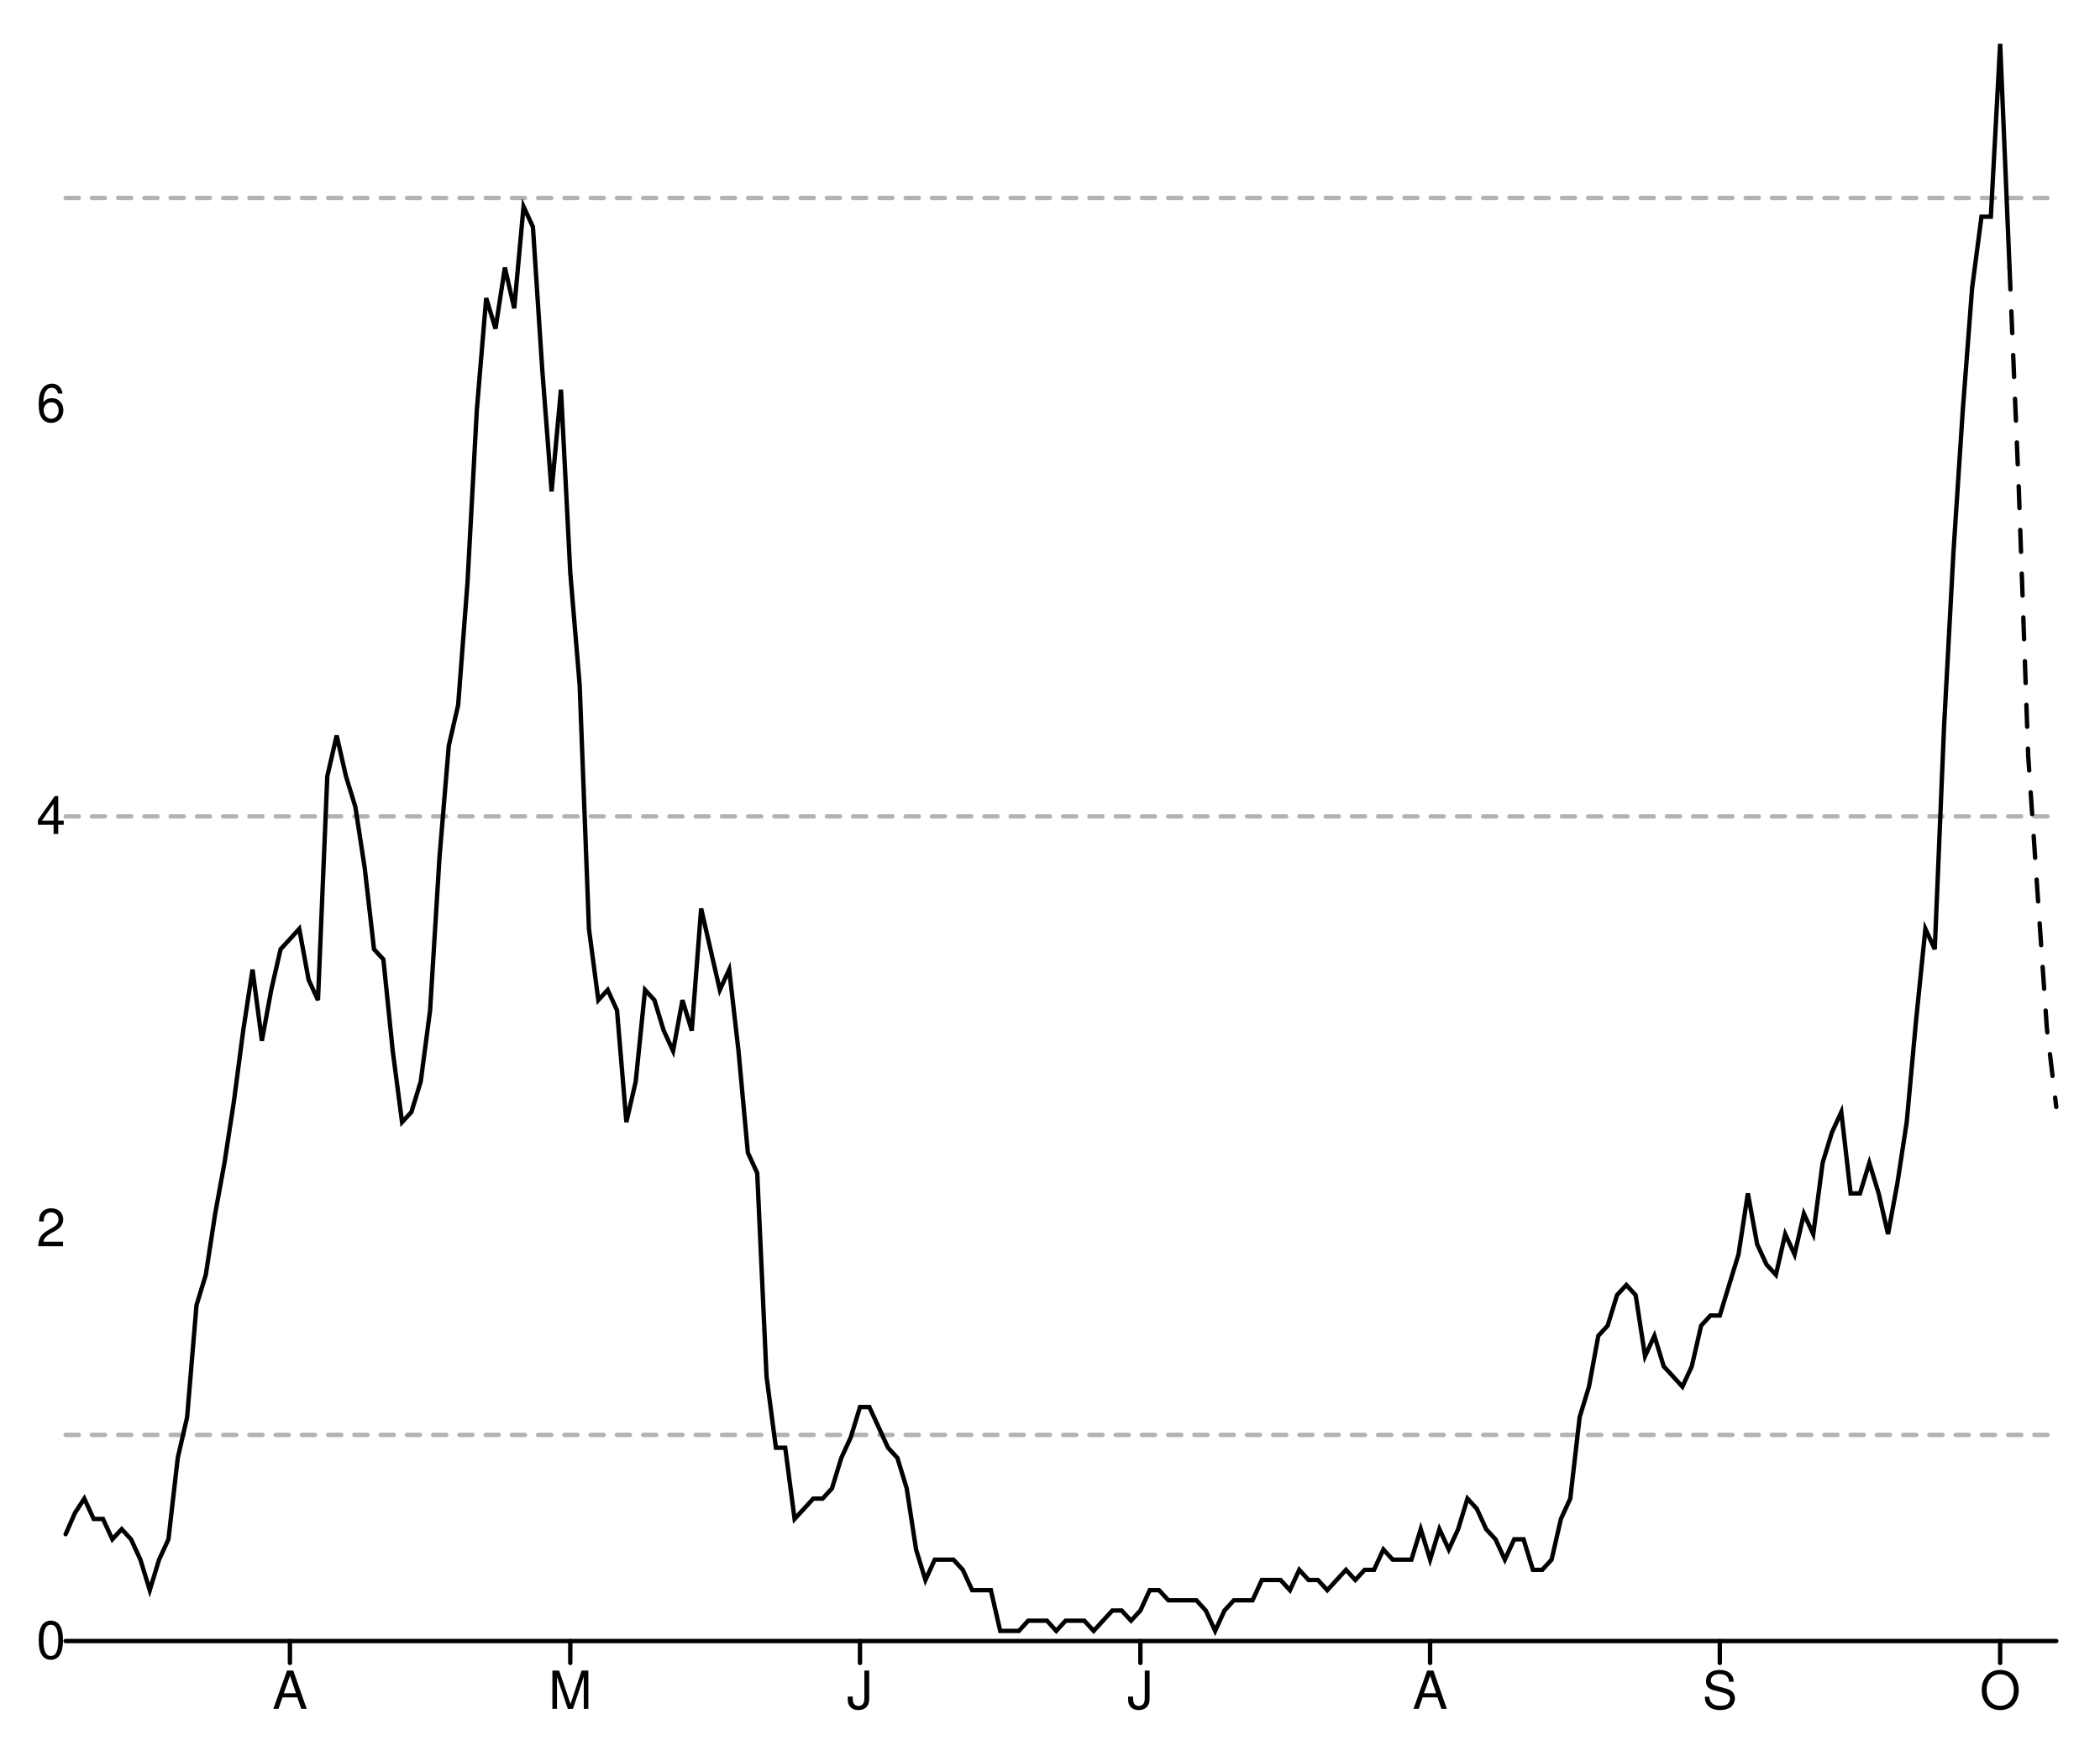
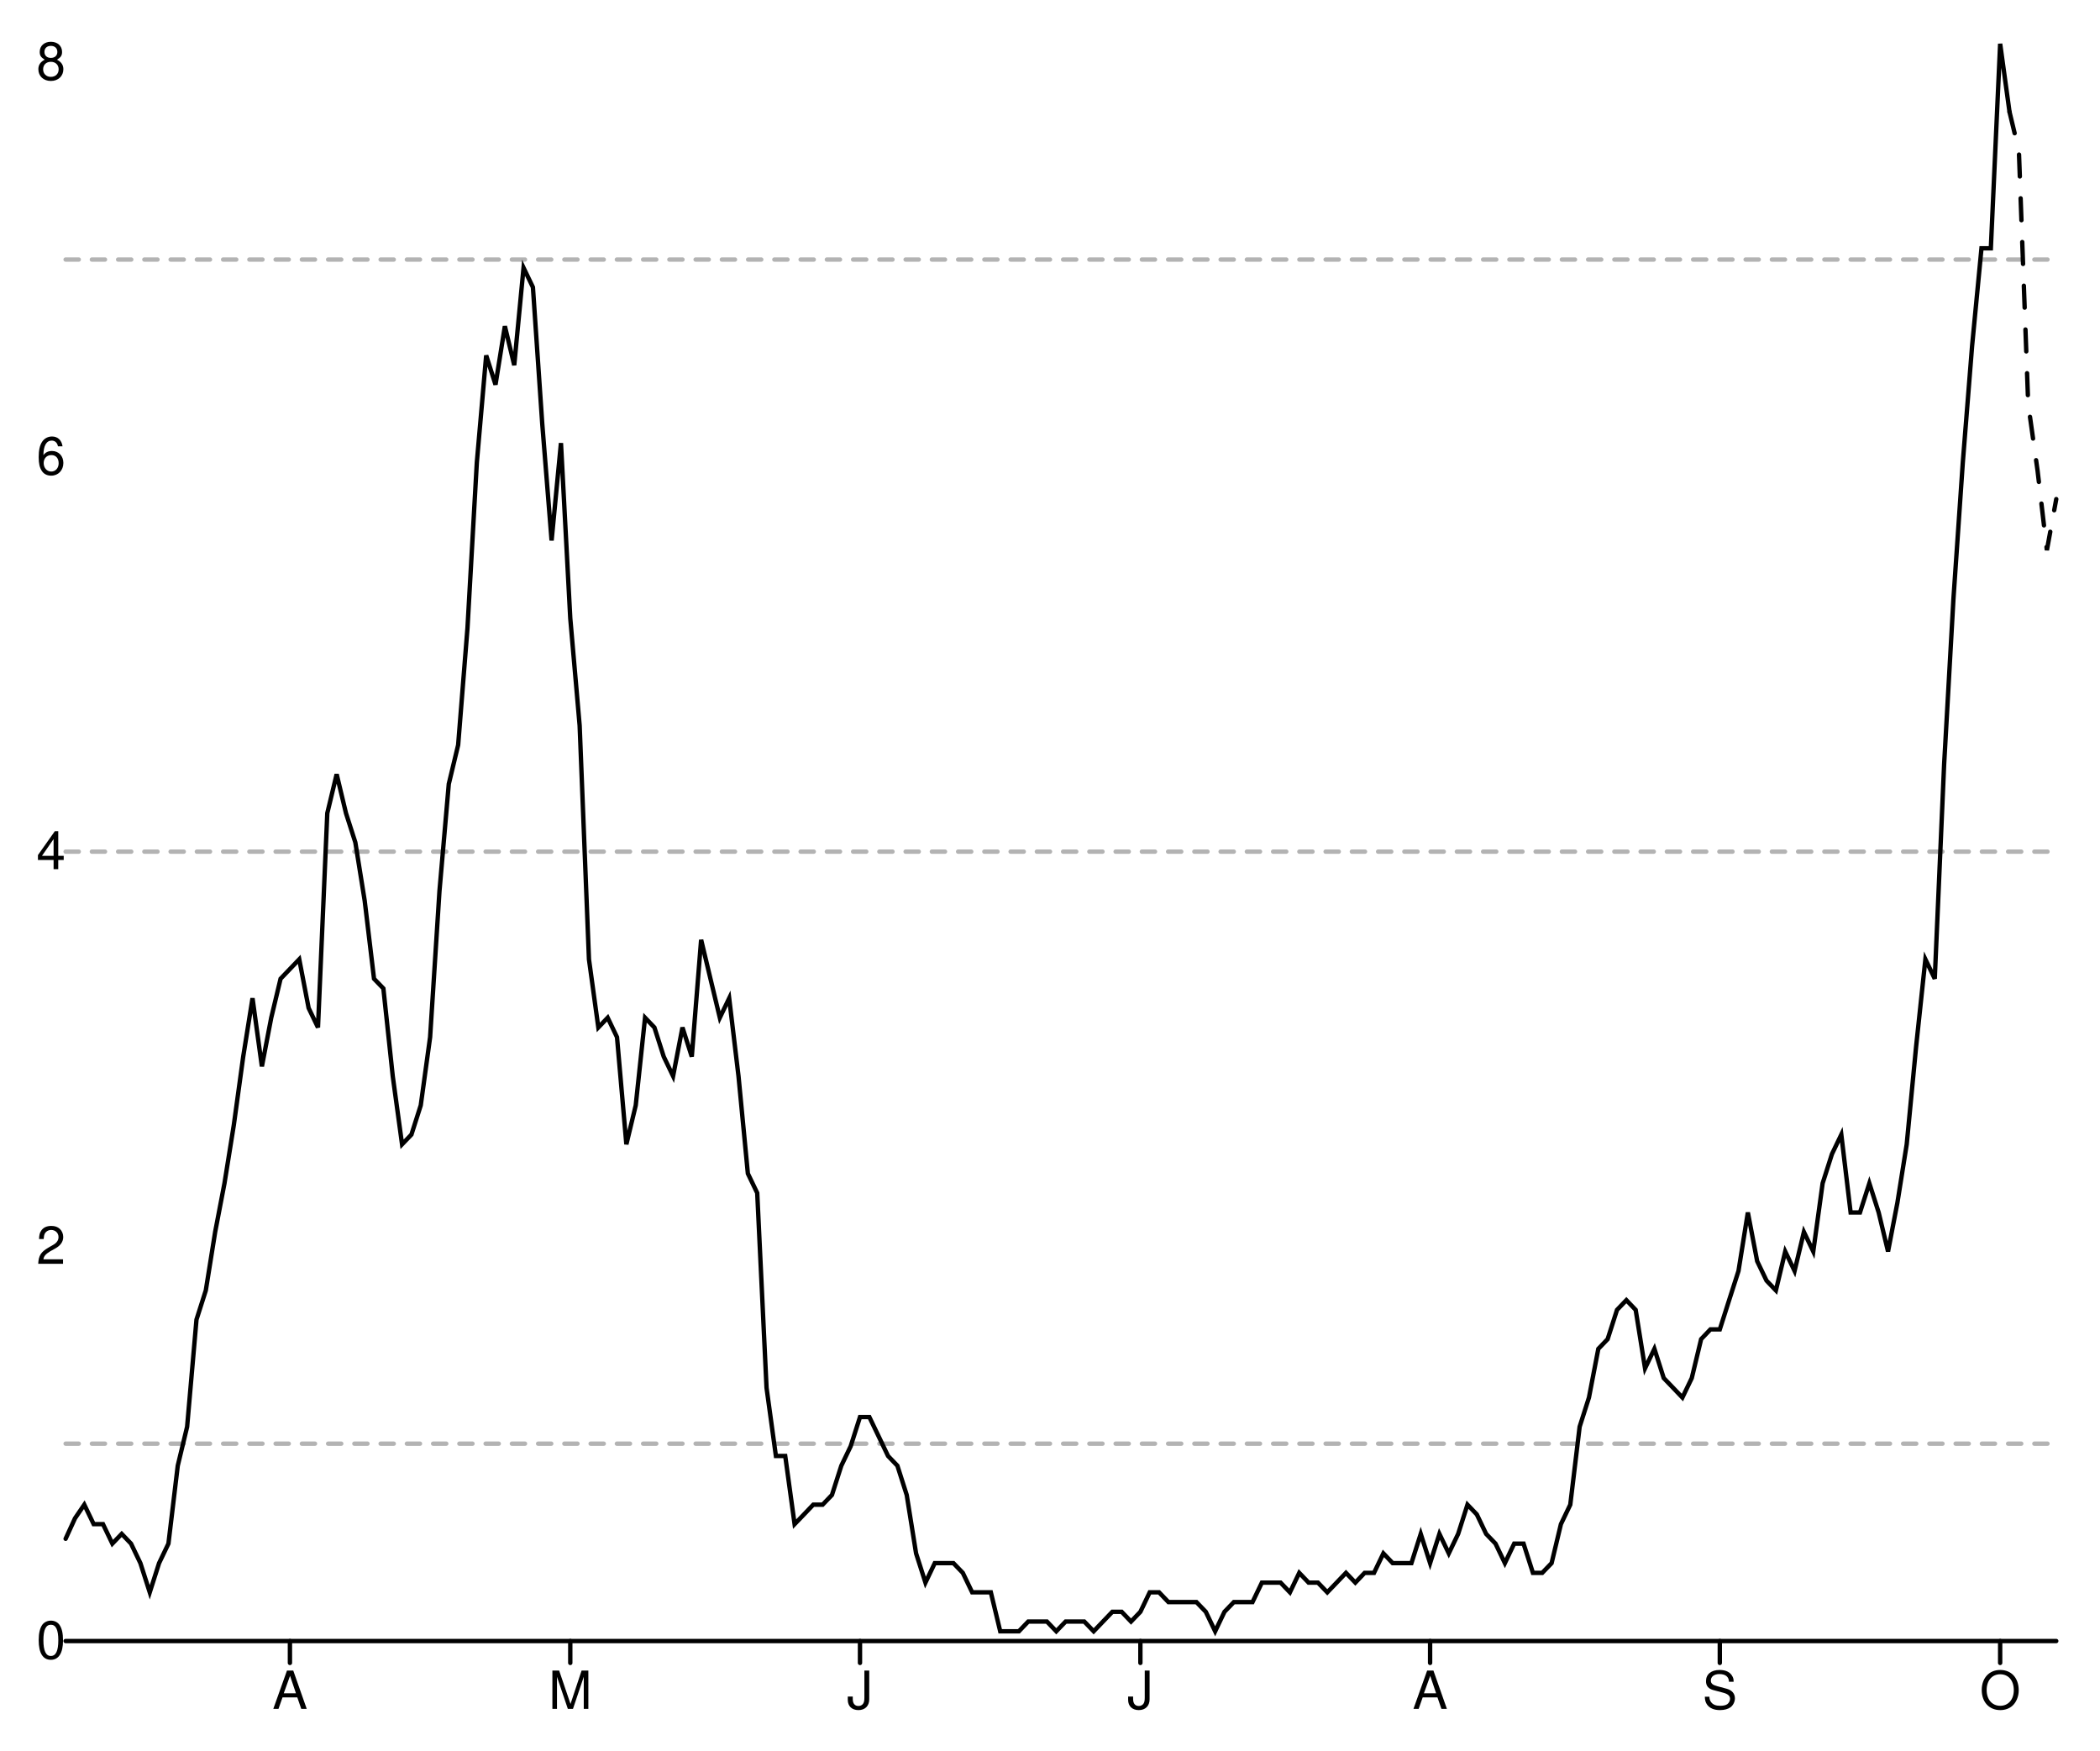
<svg xmlns="http://www.w3.org/2000/svg" width="480" height="400" viewBox="0 0 480 400" style="overflow:display" preserveAspectRatio="xMinYMin meet" overflow="visible">
  <defs>
    <style>
	.data-series path.line { fill-opacity: 0; stroke: black; }
	.data-series path.line.dotted { stroke-dasharray: 12 20 }
	.data-series circle { display: none; }
	.data-series:hover path.line, .data-series.on path.line { stroke-width: 1; }
	.data-series:hover circle, .data-series.on circle { display: inline; }
	.data-series circle:hover, .data-series circle.on { r: 1px!important; }
	.graph-grid { font-family: "Helvetica Neue",Helvetica,Arial,"Lucida Grande",sans-serif; }
	.graph-grid line { stroke: black; stroke-width: 1; stroke-linecap: round; }
	.graph-grid.graph-grid-x text { text-anchor: middle; dominant-baseline: hanging; transform: translateY(10px); }
	.graph-grid.graph-grid-y text { text-anchor: end; dominant-baseline: middle; transform: translateX(-10px); }
	</style>
  </defs>
  <g class="graph-grid graph-grid-y">
    <line x1="15.00" y1="375.00" x2="470.00" y2="375.00" data-left="15" />
    <text x="25" y="375" text-anchor="end">0</text>
-     <text x="25" y="280.781" text-anchor="end">2</text>
-     <text x="25" y="186.563" text-anchor="end">4</text>
-     <text x="25" y="92.344" text-anchor="end">6</text>
+     <text x="25" y="284.803" text-anchor="end">2</text>
+     <text x="25" y="194.606" text-anchor="end">4</text>
+     <text x="25" y="104.409" text-anchor="end">6</text>
+     <text x="25" y="14.212" text-anchor="end">8</text>
    <text style="text-anchor:middle;dominant-baseline:hanging;font-weight:bold;transform: translateY(192.5px) rotate(-90deg);" />
  </g>
  <g class="graph-grid graph-grid-x">
    <line class="tick" x1="66.27" y1="375.00" x2="66.27" y2="380.00" />
    <text x="66.268" y="375" text-anchor="middle">A</text>
    <line class="tick" x1="130.35" y1="375.00" x2="130.35" y2="380.00" />
    <text x="130.352" y="375" text-anchor="middle">M</text>
    <line class="tick" x1="196.57" y1="375.00" x2="196.57" y2="380.00" />
    <text x="196.573" y="375" text-anchor="middle">J</text>
    <line class="tick" x1="260.66" y1="375.00" x2="260.66" y2="380.00" />
    <text x="260.657" y="375" text-anchor="middle">J</text>
    <line class="tick" x1="326.88" y1="375.00" x2="326.88" y2="380.00" />
    <text x="326.878" y="375" text-anchor="middle">A</text>
    <line class="tick" x1="393.10" y1="375.00" x2="393.10" y2="380.00" />
    <text x="393.099" y="375" text-anchor="middle">S</text>
    <line class="tick" x1="457.18" y1="375.00" x2="457.18" y2="380.00" />
    <text x="457.183" y="375" text-anchor="middle">O</text>
    <text style="text-anchor:middle;dominant-baseline:hanging;font-weight:bold;transform: translateY(192.5px) rotate(-90deg);" />
  </g>
  <g data-series="widespread" class="data-series">
-     <path d="M 15.00,45.23L 470.00,45.23" id="E06000025-level-0" class="line" stroke-width="1" stroke-linecap="round" stroke-dasharray="3,3" fill-opacity="0.3" opacity="0.3" />
+     <path d="M 15.00,59.31L 470.00,59.31" id="E06000025-level-0" class="line" stroke-width="1" stroke-linecap="round" stroke-dasharray="3,3" fill-opacity="0.3" opacity="0.3" />
  </g>
  <g data-series="substantial" class="data-series">
-     <path d="M 15.00,186.56L 470.00,186.56" id="E06000025-level-1" class="line" stroke-width="1" stroke-linecap="round" stroke-dasharray="3,3" fill-opacity="0.3" opacity="0.3" />
+     <path d="M 15.00,194.61L 470.00,194.61" id="E06000025-level-1" class="line" stroke-width="1" stroke-linecap="round" stroke-dasharray="3,3" fill-opacity="0.3" opacity="0.3" />
  </g>
  <g data-series="moderate" class="data-series">
-     <path d="M 15.00,327.89L 470.00,327.89" id="E06000025-level-2" class="line" stroke-width="1" stroke-linecap="round" stroke-dasharray="3,3" fill-opacity="0.3" opacity="0.3" />
+     <path d="M 15.00,329.90L 470.00,329.90" id="E06000025-level-2" class="line" stroke-width="1" stroke-linecap="round" stroke-dasharray="3,3" fill-opacity="0.3" opacity="0.3" />
  </g>
  <g data-series="new-cases" class="data-series">
-     <path d="M 15.00,350.59L 17.14,345.71L 19.27,342.45L 21.41,347.10L 23.54,347.10L 25.68,351.75L 27.82,349.43L 29.95,351.75L 32.09,356.40L 34.23,363.38L 36.36,356.40L 38.50,351.75L 40.63,333.15L 42.77,323.85L 44.91,298.28L 47.04,291.31L 49.18,277.36L 51.31,265.73L 53.45,251.78L 55.59,235.51L 57.72,221.56L 59.86,237.83L 62.00,226.21L 64.13,216.91L 66.27,214.59L 68.40,212.26L 70.54,223.89L 72.68,228.54L 74.81,177.39L 76.95,168.09L 79.08,177.39L 81.22,184.36L 83.36,198.31L 85.49,216.91L 87.63,219.24L 89.77,240.16L 91.90,256.43L 94.04,254.11L 96.17,247.13L 98.31,230.86L 100.45,195.99L 102.58,170.41L 104.72,161.11L 106.85,133.22L 108.99,93.69L 111.13,68.12L 113.26,75.10L 115.40,61.15L 117.54,70.45L 119.67,47.20L 121.81,51.85L 123.94,84.39L 126.08,112.29L 128.22,89.04L 130.35,130.89L 132.49,156.46L 134.62,212.26L 136.76,228.54L 138.90,226.21L 141.03,230.86L 143.17,256.43L 145.31,247.13L 147.44,226.21L 149.58,228.54L 151.71,235.51L 153.85,240.16L 155.99,228.54L 158.12,235.51L 160.26,207.61L 162.39,216.91L 164.53,226.21L 166.67,221.56L 168.80,240.16L 170.94,263.41L 173.08,268.06L 175.21,314.55L 177.35,330.83L 179.48,330.83L 181.62,347.10L 183.76,344.78L 185.89,342.45L 188.03,342.45L 190.16,340.13L 192.30,333.15L 194.44,328.50L 196.57,321.53L 198.71,321.53L 200.85,326.18L 202.98,330.83L 205.12,333.15L 207.25,340.13L 209.39,354.08L 211.53,361.05L 213.66,356.40L 215.80,356.40L 217.93,356.40L 220.07,358.73L 222.21,363.38L 224.34,363.38L 226.48,363.38L 228.62,372.68L 230.75,372.68L 232.89,372.68L 235.02,370.35L 237.16,370.35L 239.30,370.35L 241.43,372.68L 243.57,370.35L 245.70,370.35L 247.84,370.35L 249.98,372.68L 252.11,370.35L 254.25,368.03L 256.38,368.03L 258.52,370.35L 260.66,368.03L 262.79,363.38L 264.93,363.38L 267.07,365.70L 269.20,365.70L 271.34,365.70L 273.47,365.70L 275.61,368.03L 277.75,372.68L 279.88,368.03L 282.02,365.70L 284.15,365.70L 286.29,365.70L 288.43,361.05L 290.56,361.05L 292.70,361.05L 294.84,363.38L 296.97,358.73L 299.11,361.05L 301.24,361.05L 303.38,363.38L 305.52,361.05L 307.65,358.73L 309.79,361.05L 311.92,358.73L 314.06,358.73L 316.20,354.08L 318.33,356.40L 320.47,356.40L 322.61,356.40L 324.74,349.43L 326.88,356.40L 329.01,349.43L 331.15,354.08L 333.29,349.43L 335.42,342.45L 337.56,344.78L 339.69,349.43L 341.83,351.75L 343.97,356.40L 346.10,351.75L 348.24,351.75L 350.38,358.73L 352.51,358.73L 354.65,356.40L 356.78,347.10L 358.92,342.45L 361.06,323.85L 363.19,316.88L 365.33,305.25L 367.46,302.93L 369.60,295.96L 371.74,293.63L 373.87,295.96L 376.01,309.90L 378.15,305.25L 380.28,312.23L 382.42,314.55L 384.55,316.88L 386.69,312.23L 388.83,302.93L 390.96,300.61L 393.10,300.61L 395.23,293.63L 397.37,286.66L 399.51,272.71L 401.64,284.33L 403.78,288.98L 405.92,291.31L 408.05,282.01L 410.19,286.66L 412.32,277.36L 414.46,282.01L 416.60,265.73L 418.73,258.76L 420.87,254.11L 423.00,272.71L 425.14,272.71L 427.28,265.73L 429.41,272.71L 431.55,282.01L 433.69,270.38L 435.82,256.43L 437.96,233.18L 440.09,212.26L 442.23,216.91L 444.37,165.76L 446.50,126.24L 448.64,93.69L 450.77,65.80L 452.91,49.52L 455.05,49.52L 457.18,10.00L 459.32,61.15" id="New cases" class="line" stroke-width="1" stroke-linecap="round" />
+     <path d="M 15.00,351.63L 17.14,346.96L 19.27,343.84L 21.41,348.29L 23.54,348.29L 25.68,352.74L 27.82,350.52L 29.95,352.74L 32.09,357.20L 34.23,363.87L 36.36,357.20L 38.50,352.74L 40.63,334.94L 42.77,326.04L 44.91,301.55L 47.04,294.88L 49.18,281.52L 51.31,270.40L 53.45,257.04L 55.59,241.46L 57.72,228.11L 59.86,243.69L 62.00,232.56L 64.13,223.66L 66.27,221.43L 68.40,219.21L 70.54,230.34L 72.68,234.79L 74.81,185.82L 76.95,176.92L 79.08,185.82L 81.22,192.50L 83.36,205.85L 85.49,223.66L 87.63,225.88L 89.77,245.91L 91.90,261.49L 94.04,259.27L 96.17,252.59L 98.31,237.01L 100.45,203.63L 102.58,179.15L 104.72,170.24L 106.85,143.54L 108.99,105.70L 111.13,81.22L 113.26,87.90L 115.40,74.54L 117.54,83.45L 119.67,61.19L 121.81,65.64L 123.94,96.80L 126.08,123.51L 128.22,101.25L 130.35,141.31L 132.49,165.79L 134.62,219.21L 136.76,234.79L 138.90,232.56L 141.03,237.01L 143.17,261.49L 145.31,252.59L 147.44,232.56L 149.58,234.79L 151.71,241.46L 153.85,245.91L 155.99,234.79L 158.12,241.46L 160.26,214.76L 162.39,223.66L 164.53,232.56L 166.67,228.11L 168.80,245.91L 170.94,268.17L 173.08,272.62L 175.21,317.13L 177.35,332.71L 179.48,332.71L 181.62,348.29L 183.76,346.07L 185.89,343.84L 188.03,343.84L 190.16,341.62L 192.30,334.94L 194.44,330.49L 196.57,323.81L 198.71,323.81L 200.85,328.26L 202.98,332.71L 205.12,334.94L 207.25,341.62L 209.39,354.97L 211.53,361.65L 213.66,357.20L 215.80,357.20L 217.93,357.20L 220.07,359.42L 222.21,363.87L 224.34,363.87L 226.48,363.87L 228.62,372.77L 230.75,372.77L 232.89,372.77L 235.02,370.55L 237.16,370.55L 239.30,370.55L 241.43,372.77L 243.57,370.55L 245.70,370.55L 247.84,370.55L 249.98,372.77L 252.11,370.55L 254.25,368.32L 256.38,368.32L 258.52,370.55L 260.66,368.32L 262.79,363.87L 264.93,363.87L 267.07,366.10L 269.20,366.10L 271.34,366.10L 273.47,366.10L 275.61,368.32L 277.75,372.77L 279.88,368.32L 282.02,366.10L 284.15,366.10L 286.29,366.10L 288.43,361.65L 290.56,361.65L 292.70,361.65L 294.84,363.87L 296.97,359.42L 299.11,361.65L 301.24,361.65L 303.38,363.87L 305.52,361.65L 307.65,359.42L 309.79,361.65L 311.92,359.42L 314.06,359.42L 316.20,354.97L 318.33,357.20L 320.47,357.20L 322.61,357.20L 324.74,350.52L 326.88,357.20L 329.01,350.52L 331.15,354.97L 333.29,350.52L 335.42,343.84L 337.56,346.07L 339.69,350.52L 341.83,352.74L 343.97,357.20L 346.10,352.74L 348.24,352.74L 350.38,359.42L 352.51,359.42L 354.65,357.20L 356.78,348.29L 358.92,343.84L 361.06,326.04L 363.19,319.36L 365.33,308.23L 367.46,306.01L 369.60,299.33L 371.74,297.10L 373.87,299.33L 376.01,312.68L 378.15,308.23L 380.28,314.91L 382.42,317.13L 384.55,319.36L 386.69,314.91L 388.83,306.01L 390.96,303.78L 393.10,303.78L 395.23,297.10L 397.37,290.43L 399.51,277.07L 401.64,288.20L 403.78,292.65L 405.92,294.88L 408.05,285.98L 410.19,290.43L 412.32,281.52L 414.46,285.98L 416.60,270.40L 418.73,263.72L 420.87,259.27L 423.00,277.07L 425.14,277.07L 427.28,270.40L 429.41,277.07L 431.55,285.98L 433.69,274.85L 435.82,261.49L 437.96,239.24L 440.09,219.21L 442.23,223.66L 444.37,174.70L 446.50,136.86L 448.64,105.70L 450.77,78.99L 452.91,56.74L 455.05,56.74L 457.18,10.00L 459.32,25.58" id="New cases" class="line" stroke-width="1" stroke-linecap="round" />
  </g>
  <g data-series="recent-cases" class="data-series">
-     <path d="M 459.32,61.15L 461.46,112.29L 463.59,172.74L 465.73,204.12L 467.86,235.04L 470.00,252.95" id="Recent cases" class="line" stroke-width="1" stroke-linecap="round" stroke-dasharray="5,5" />
+     <path d="M 459.32,25.58L 461.46,34.48L 463.59,92.35L 465.73,107.56L 467.86,125.73L 470.00,114.05" id="Recent cases" class="line" stroke-width="1" stroke-linecap="round" stroke-dasharray="5,5" />
  </g>
</svg>
